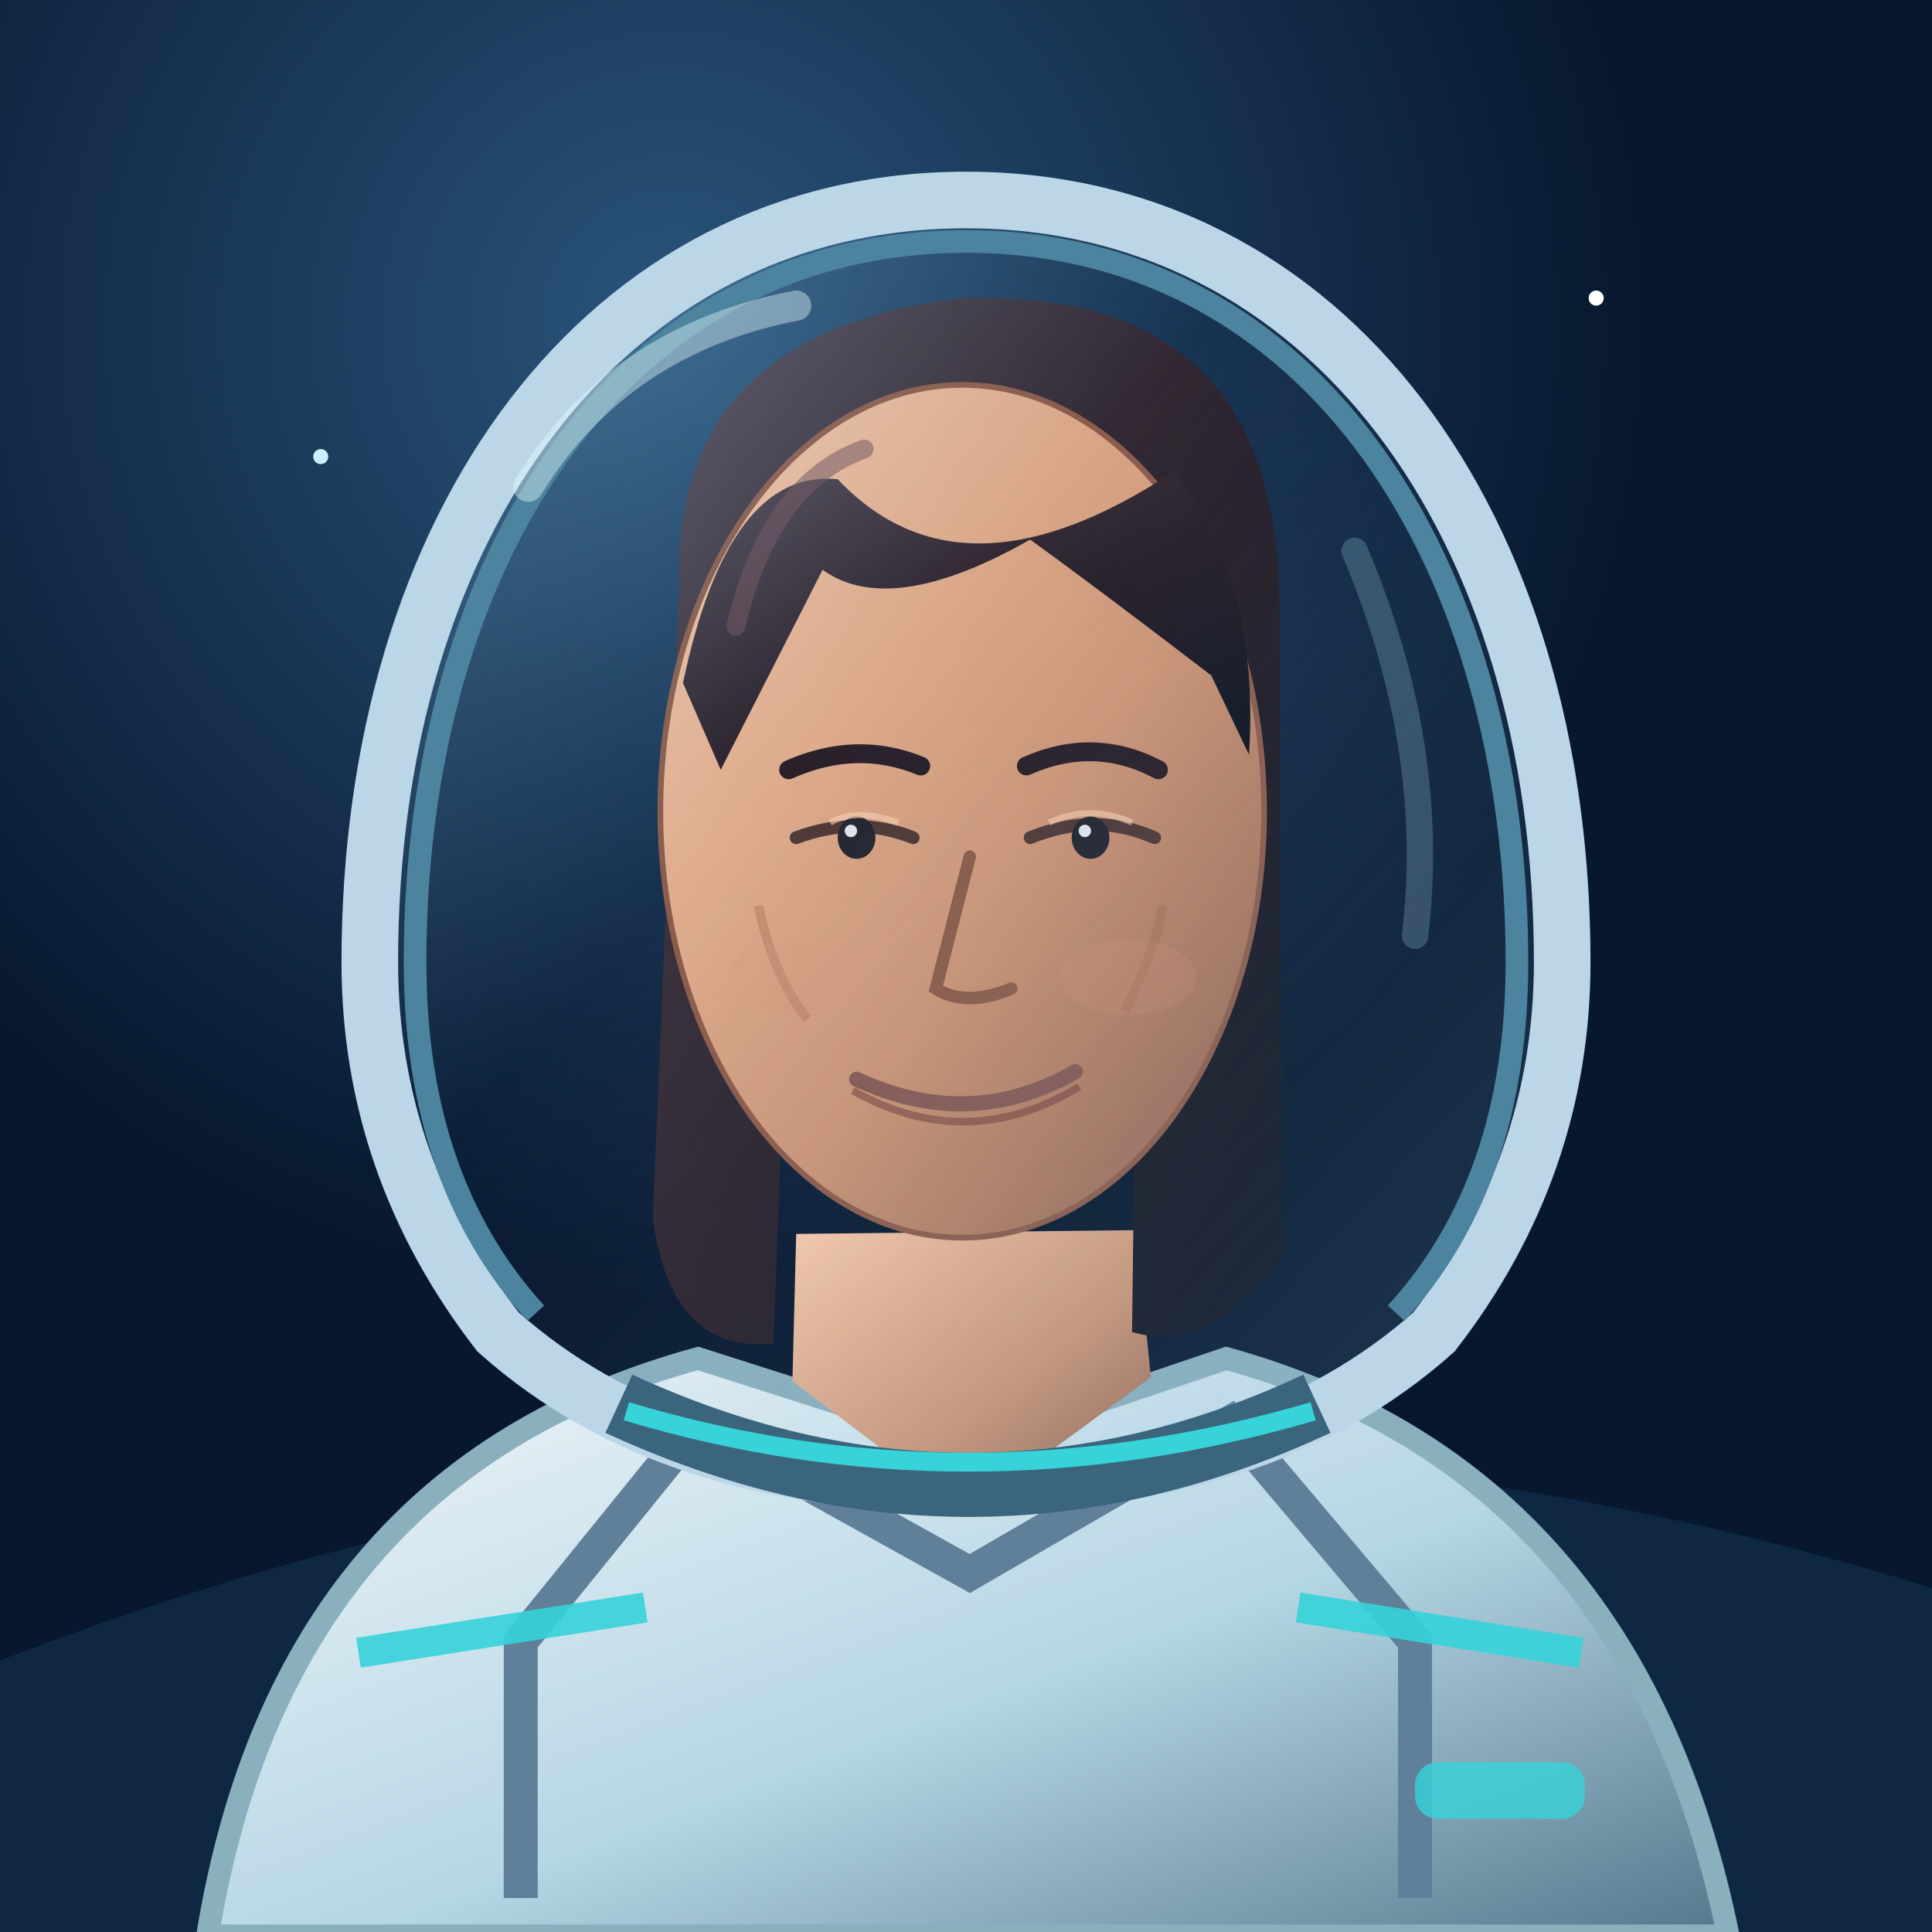
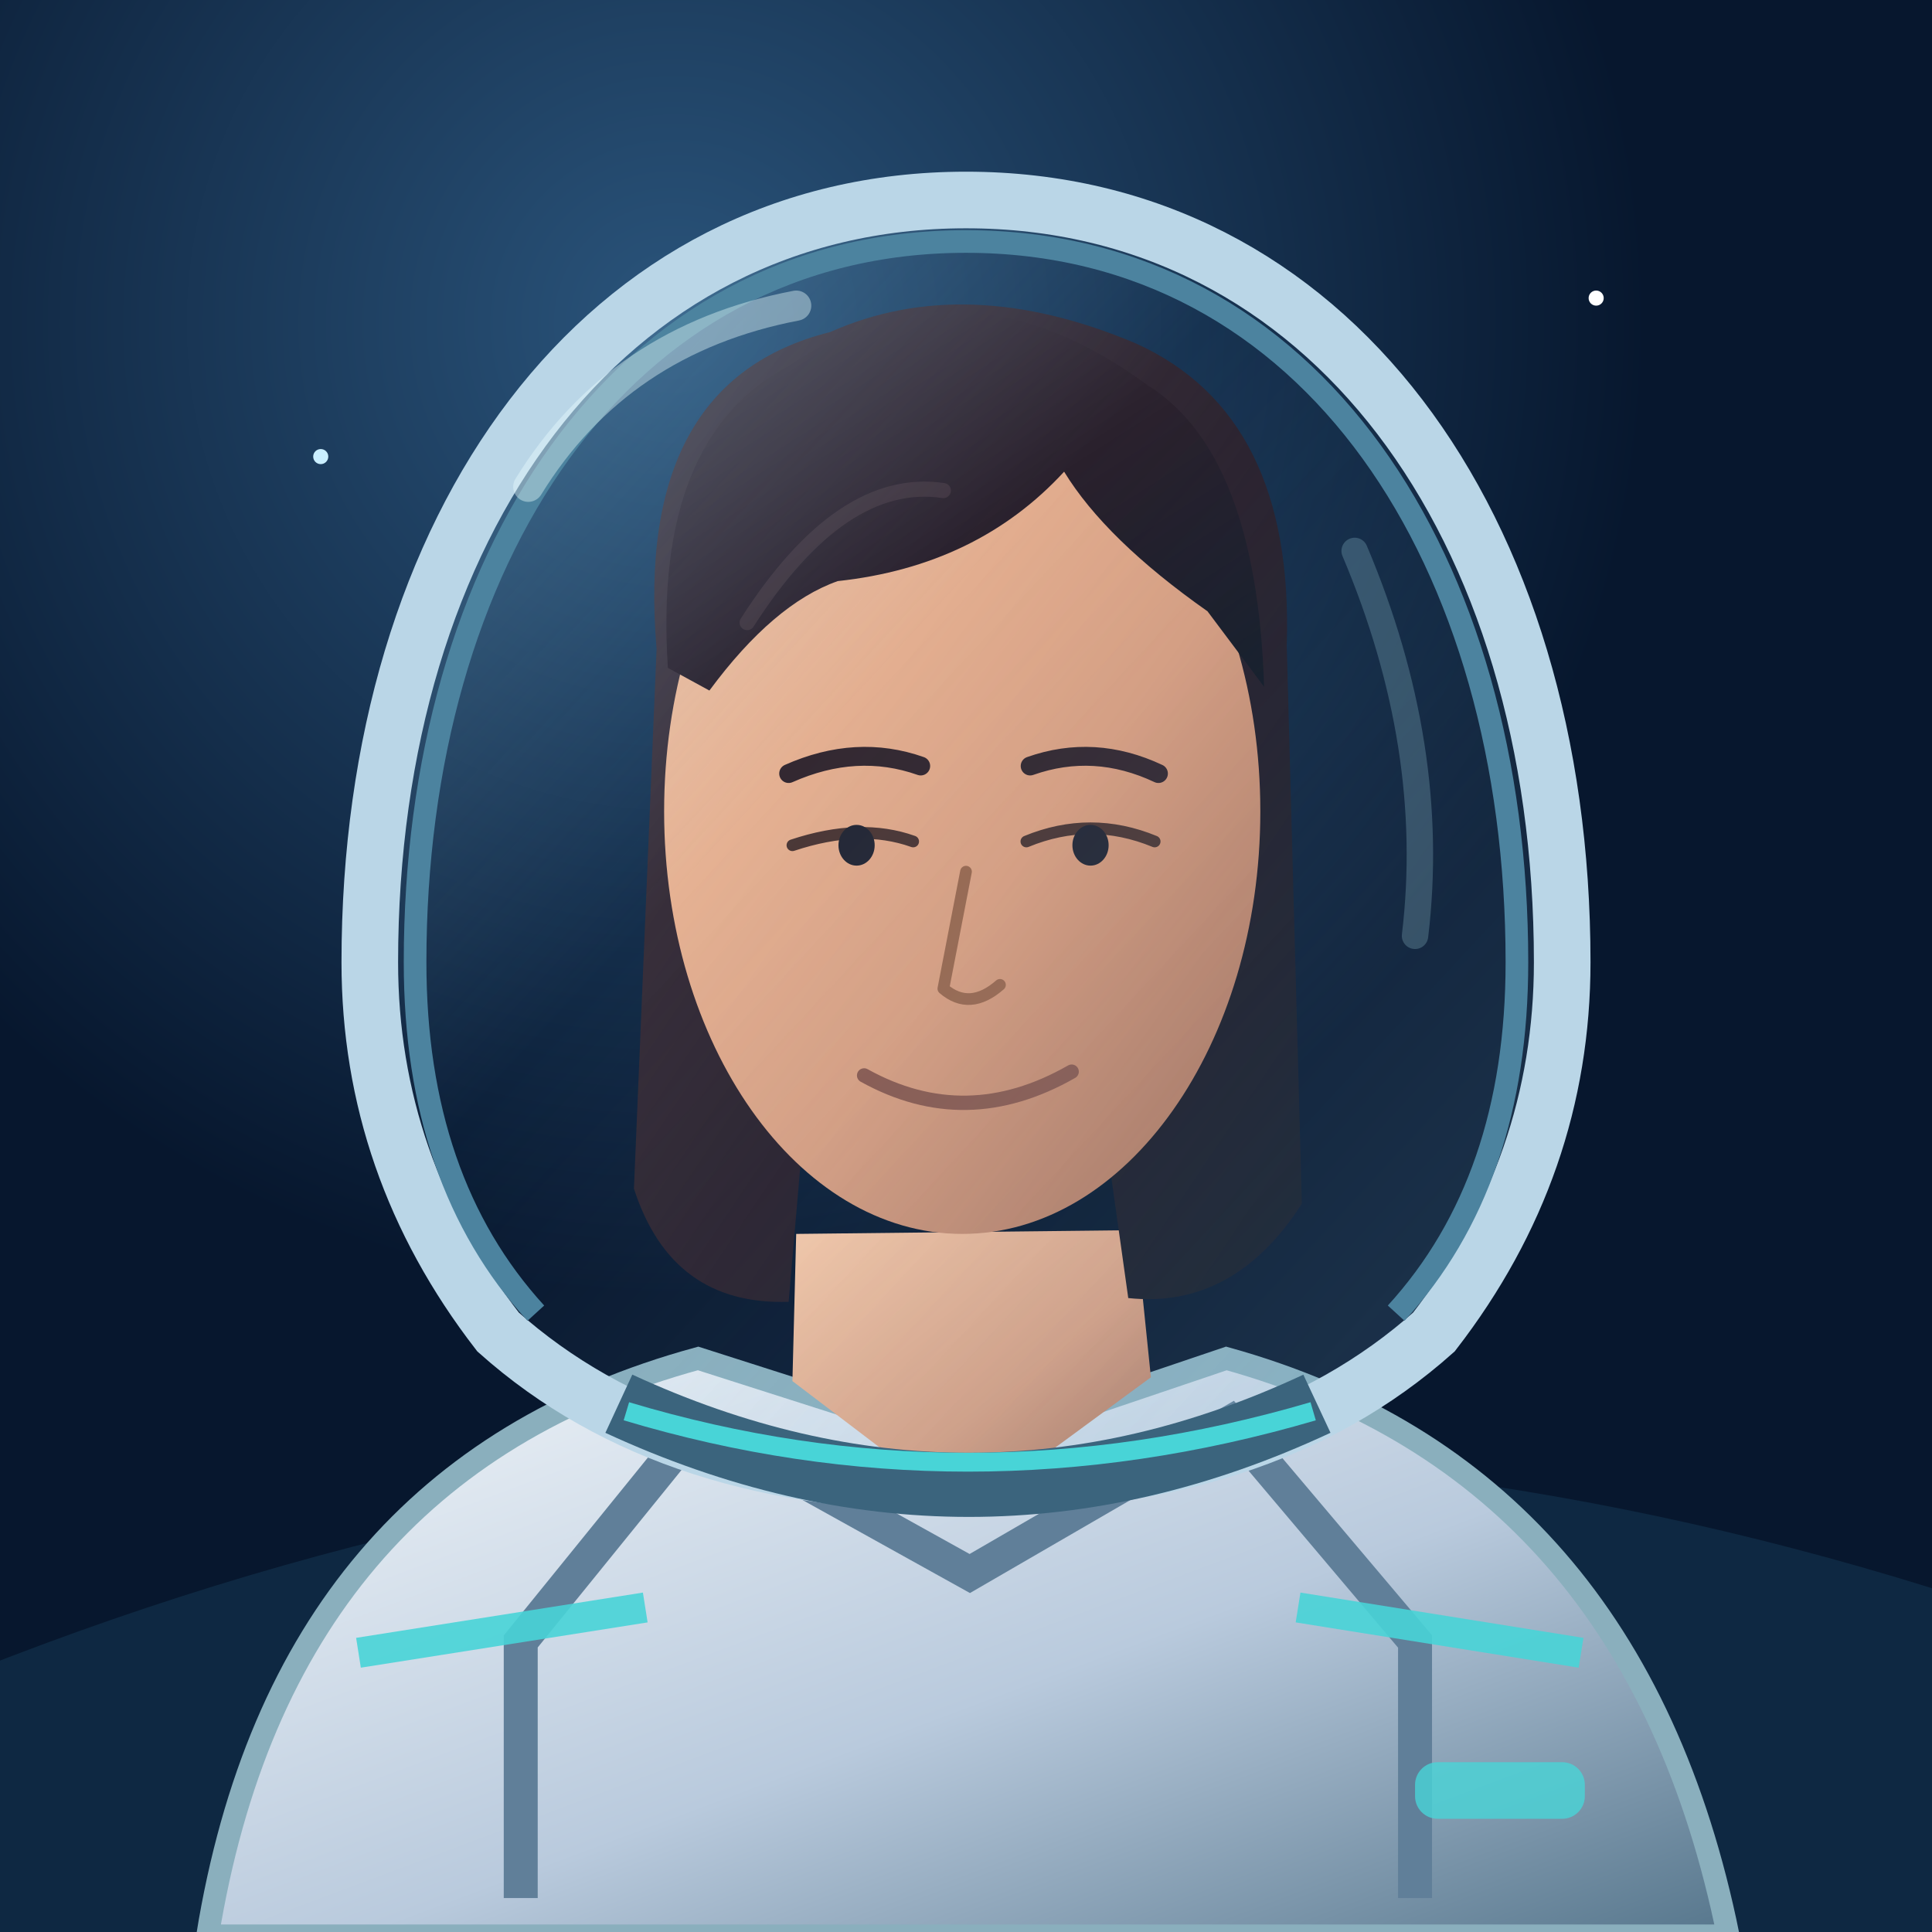
- <svg xmlns="http://www.w3.org/2000/svg" viewBox="0 0 512 512">
+ <svg xmlns="http://www.w3.org/2000/svg" role="img" aria-label="Fictional HealthGuard astronaut portrait" viewBox="0 0 512 512">
  <defs>
    <radialGradient id="space" cx="35%" cy="17%">
      <stop stop-color="#2a547b" />
      <stop offset="1" stop-color="#07172e" />
    </radialGradient>
    <linearGradient id="skin" x2="1" y2="1">
-       <stop stop-color="#f7c9aa" />
-       <stop offset=".58" stop-color="#cb9476" />
-       <stop offset="1" stop-color="#8b5c4b" />
+       <stop stop-color="#f6c8a8" />
+       <stop offset=".58" stop-color="#d79e81" />
+       <stop offset="1" stop-color="#a36c57" />
    </linearGradient>
    <linearGradient id="hair" x2="1" y2="1">
-       <stop stop-color="#514754" />
-       <stop offset=".55" stop-color="#29202a" />
-       <stop offset="1" stop-color="#0b1220" />
+       <stop stop-color="#4c434e" />
+       <stop offset=".55" stop-color="#29202c" />
+       <stop offset="1" stop-color="#111825" />
    </linearGradient>
    <linearGradient id="suit" x2="1" y2="1">
      <stop stop-color="#f3f7fa" />
-       <stop offset=".55" stop-color="#b5d6e4" />
+       <stop offset=".55" stop-color="#b9cadd" />
      <stop offset="1" stop-color="#56768c" />
    </linearGradient>
    <linearGradient id="visor" x1="0" y1="0" x2="1" y2="1">
      <stop stop-color="#a2e3f9" stop-opacity=".32" />
      <stop offset=".4" stop-color="#86b9dd" stop-opacity="0" />
      <stop offset="1" stop-color="#82b8d9" stop-opacity=".20" />
    </linearGradient>
  </defs>
  <rect width="512" height="512" fill="url(#space)" />
  <circle cx="423" cy="79" r="2" fill="#fff" />
  <circle cx="85" cy="121" r="2" fill="#caefff" />
  <circle cx="412" cy="278" r="1.6" fill="#fff" />
  <path d="M-34 454Q257 328 548 433V512H-34Z" fill="#102e48" opacity=".75" />
  <path d="M55 513Q75 390 185 360L257 383 325 360Q433 390 458 513Z" fill="url(#suit)" stroke="#8aafbd" stroke-width="6" />
  <path d="M138 503V435L185 377 257 417 326 377 375 435V503" fill="none" stroke="#607f99" stroke-width="9" />
  <path d="M211 327L210 366 256 401 305 365 301 326" fill="url(#skin)" />
-   <path d="M180 155Q178 88 255 79Q341 76 339 165L340 333Q320 359 300 353L301 274H208L205 356Q178 359 173 323Z" fill="url(#hair)" />
-   <ellipse cx="255" cy="215" rx="80" ry="113" fill="url(#skin)" stroke="#8b5c4b" stroke-width="1.5" />
-   <path d="M181 181Q193 124 222 127Q255 162 311 125Q334 154 331 200L321 179Q291 156 273 143Q236 164 218 151L191 204Z" fill="url(#hair)" />
-   <path d="M209 204Q227 196 244 203M272 203Q290 195 307 204" fill="none" stroke="#29202a" stroke-width="5" stroke-linecap="round" />
-   <path d="M211 222Q227 216 242 222M273 222Q290 215 306 222" fill="none" stroke="#4f3938" stroke-width="3.4" stroke-linecap="round" />
-   <ellipse cx="227" cy="222" rx="5" ry="5.6" fill="#252631" />
-   <ellipse cx="289" cy="222" rx="5" ry="5.6" fill="#252631" />
-   <circle cx="225.5" cy="220.2" r="1.65" fill="#eff9ff" opacity=".9" />
-   <circle cx="287.5" cy="220.2" r="1.65" fill="#eff9ff" opacity=".9" />
-   <path d="M257 227L248 262Q256 267 268 262" fill="none" stroke="#8b5c4b" stroke-width="3.3" stroke-linecap="round" />
-   <path d="M227 286Q257 300 285 284" fill="none" stroke="#865a54" stroke-width="4" stroke-linecap="round" />
-   <path d="M201 240Q205 259 214 270M298 268Q307 250 308 240" fill="none" stroke="#9c644e" stroke-opacity=".35" stroke-width="2.5" />
-   <ellipse cx="211" cy="259" rx="18" ry="10" fill="#da927f" opacity=".17" />
-   <ellipse cx="299" cy="259" rx="18" ry="10" fill="#da927f" opacity=".17" />
-   <path d="M226 289Q256 306 286 288" fill="none" stroke="#713c3b" stroke-width="2" opacity=".55" />
-   <path d="M220 218Q227 214 238 218M278 218Q289 213 300 218" stroke="#f6cfb0" stroke-opacity=".6" stroke-width="1.6" fill="none" />
-   <path d="M195 166Q204 128 229 119" fill="none" stroke="#73535b" stroke-opacity=".55" stroke-width="5" stroke-linecap="round" />
+   <path d="M174 172Q168 101 220 88Q256 72 301 91Q343 110 341 171L345 319Q327 347 299 344L291 287L214 287L209 345Q178 346 168 315Z" fill="url(#hair)" />
+   <ellipse cx="255" cy="215" rx="79" ry="112" fill="url(#skin)" />
+   <path d="M177 177Q173 116 209 97Q255 66 304 102Q333 120 335 182L320 162Q293 143 282 125Q259 150 222 154Q205 160 188 183Z" fill="url(#hair)" />
+   <path d="M198 165Q223 126 250 130" fill="none" stroke="#574750" stroke-width="4" opacity=".45" stroke-linecap="round" />
+   <path d="M209 205Q227 197 244 203M273 203Q290 197 307 205" fill="none" stroke="#332831" stroke-width="5" stroke-linecap="round" />
+   <path d="M210 224Q228 218 242 223M272 223Q289 216 306 223" fill="none" stroke="#4b3736" stroke-width="3.1" stroke-linecap="round" />
+   <ellipse cx="227" cy="224" rx="4.8" ry="5.4" fill="#242735" />
+   <ellipse cx="289" cy="224" rx="4.8" ry="5.4" fill="#242735" />
+   <path d="M256 231L250 262Q257 268 265 261" fill="none" stroke="#986850" stroke-width="3.1" stroke-linecap="round" stroke-linejoin="round" />
+   <path d="M229 285Q256 300 284 284" fill="none" stroke="#895a50" stroke-width="3.8" stroke-linecap="round" />
  <path d="M256 53C160 53 98 139 98 255Q98 309 132 353Q178 394 256 393Q334 394 380 353Q414 309 414 255C414 139 352 53 256 53Z" fill="url(#visor)" stroke="#bad6e7" stroke-width="15" />
  <path d="M256 64C164 64 110 149 110 255Q110 313 142 348" fill="none" stroke="#4c839f" stroke-width="6" />
  <path d="M256 64C348 64 402 149 402 255Q402 313 370 348" fill="none" stroke="#4c839f" stroke-width="6" />
  <path d="M140 129Q164 90 211 81" fill="none" stroke="#ecffff" stroke-opacity=".40" stroke-width="8" stroke-linecap="round" />
  <path d="M359 146Q381 198 375 248" fill="none" stroke="#b9f3ff" stroke-opacity=".21" stroke-width="7" stroke-linecap="round" />
  <path d="M168 380Q256 415 341 381" fill="none" stroke="#ffffff" stroke-opacity=".25" stroke-width="3" />
  <path d="M164 372Q257 415 349 372" fill="none" stroke="#3b647d" stroke-width="17" />
-   <path d="M166 374Q256 401 348 374" fill="none" stroke="#36d3d9" stroke-width="5" />
-   <path d="M95 438L171 426M419 438L344 426" stroke="#36d3d9" stroke-width="8" opacity=".9" />
-   <rect x="375" y="467" width="45" height="15" rx="6" fill="#36d3d9" opacity=".8" />
+   <path d="M166 374Q256 401 348 374" fill="none" stroke="#48d4d7" stroke-width="5" />
+   <path d="M95 438L171 426M419 438L344 426" stroke="#48d4d7" stroke-width="8" opacity=".9" />
+   <rect x="375" y="467" width="45" height="15" rx="6" fill="#48d4d7" opacity=".8" />
</svg>
